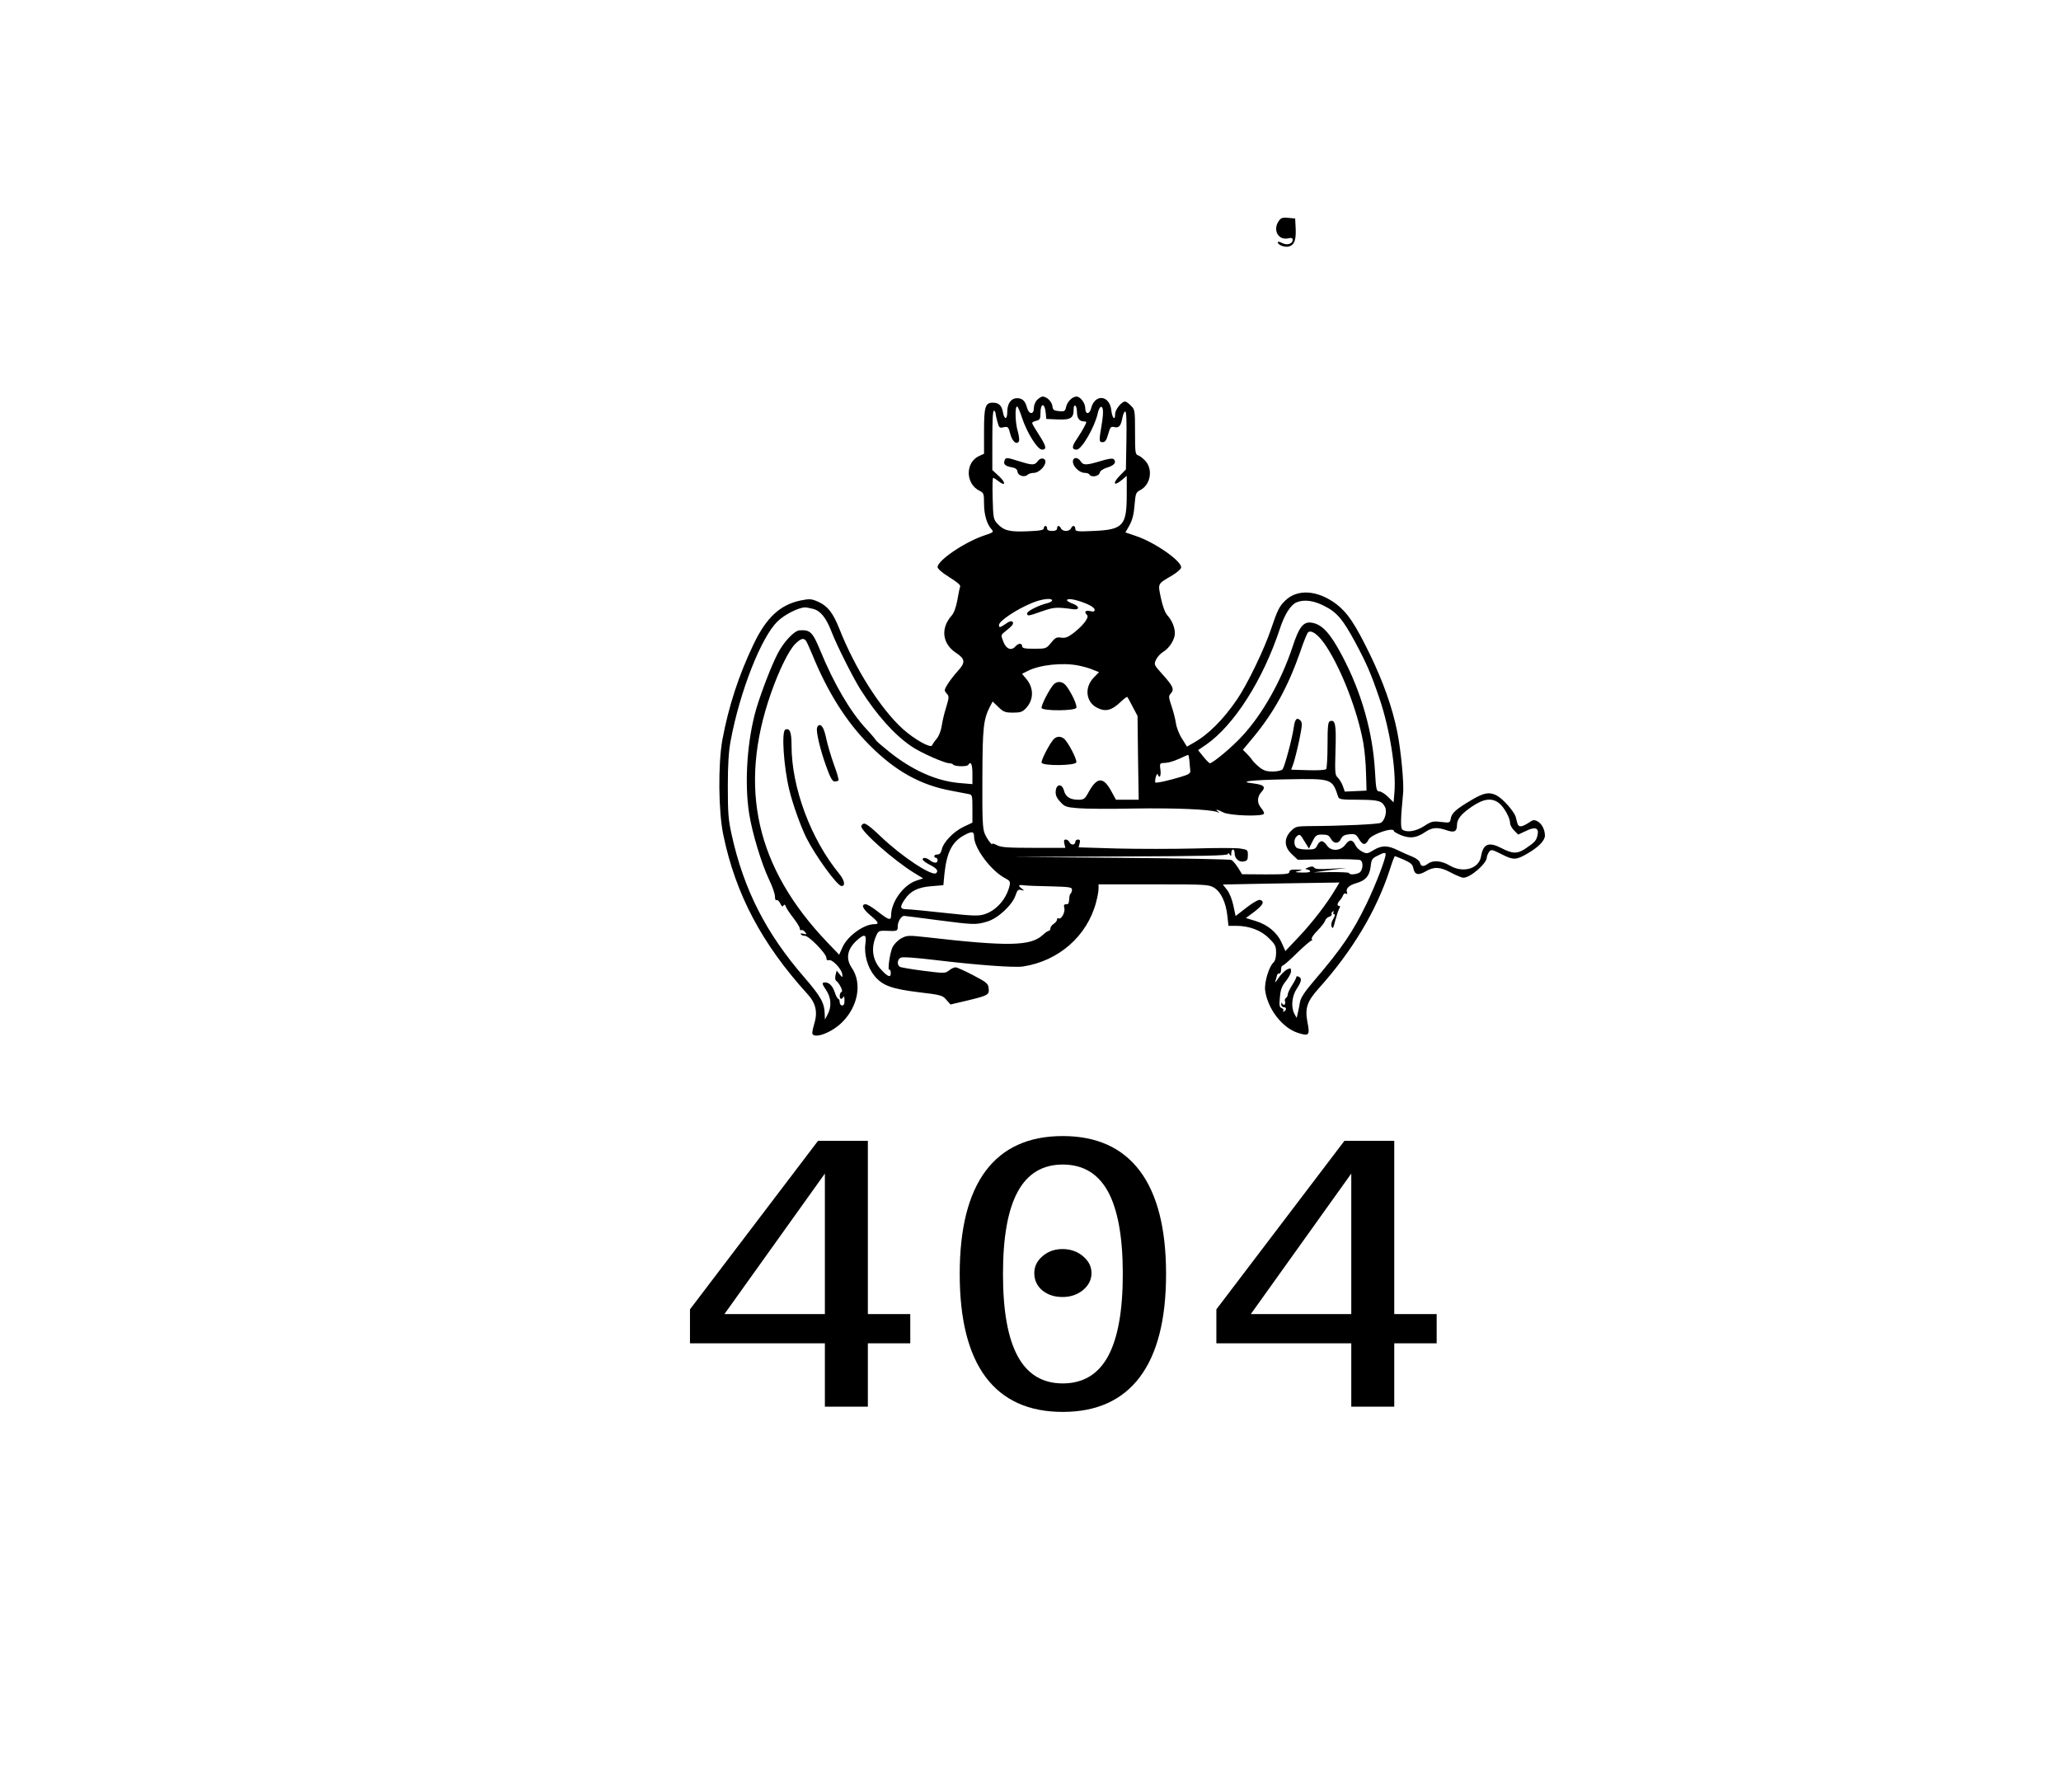
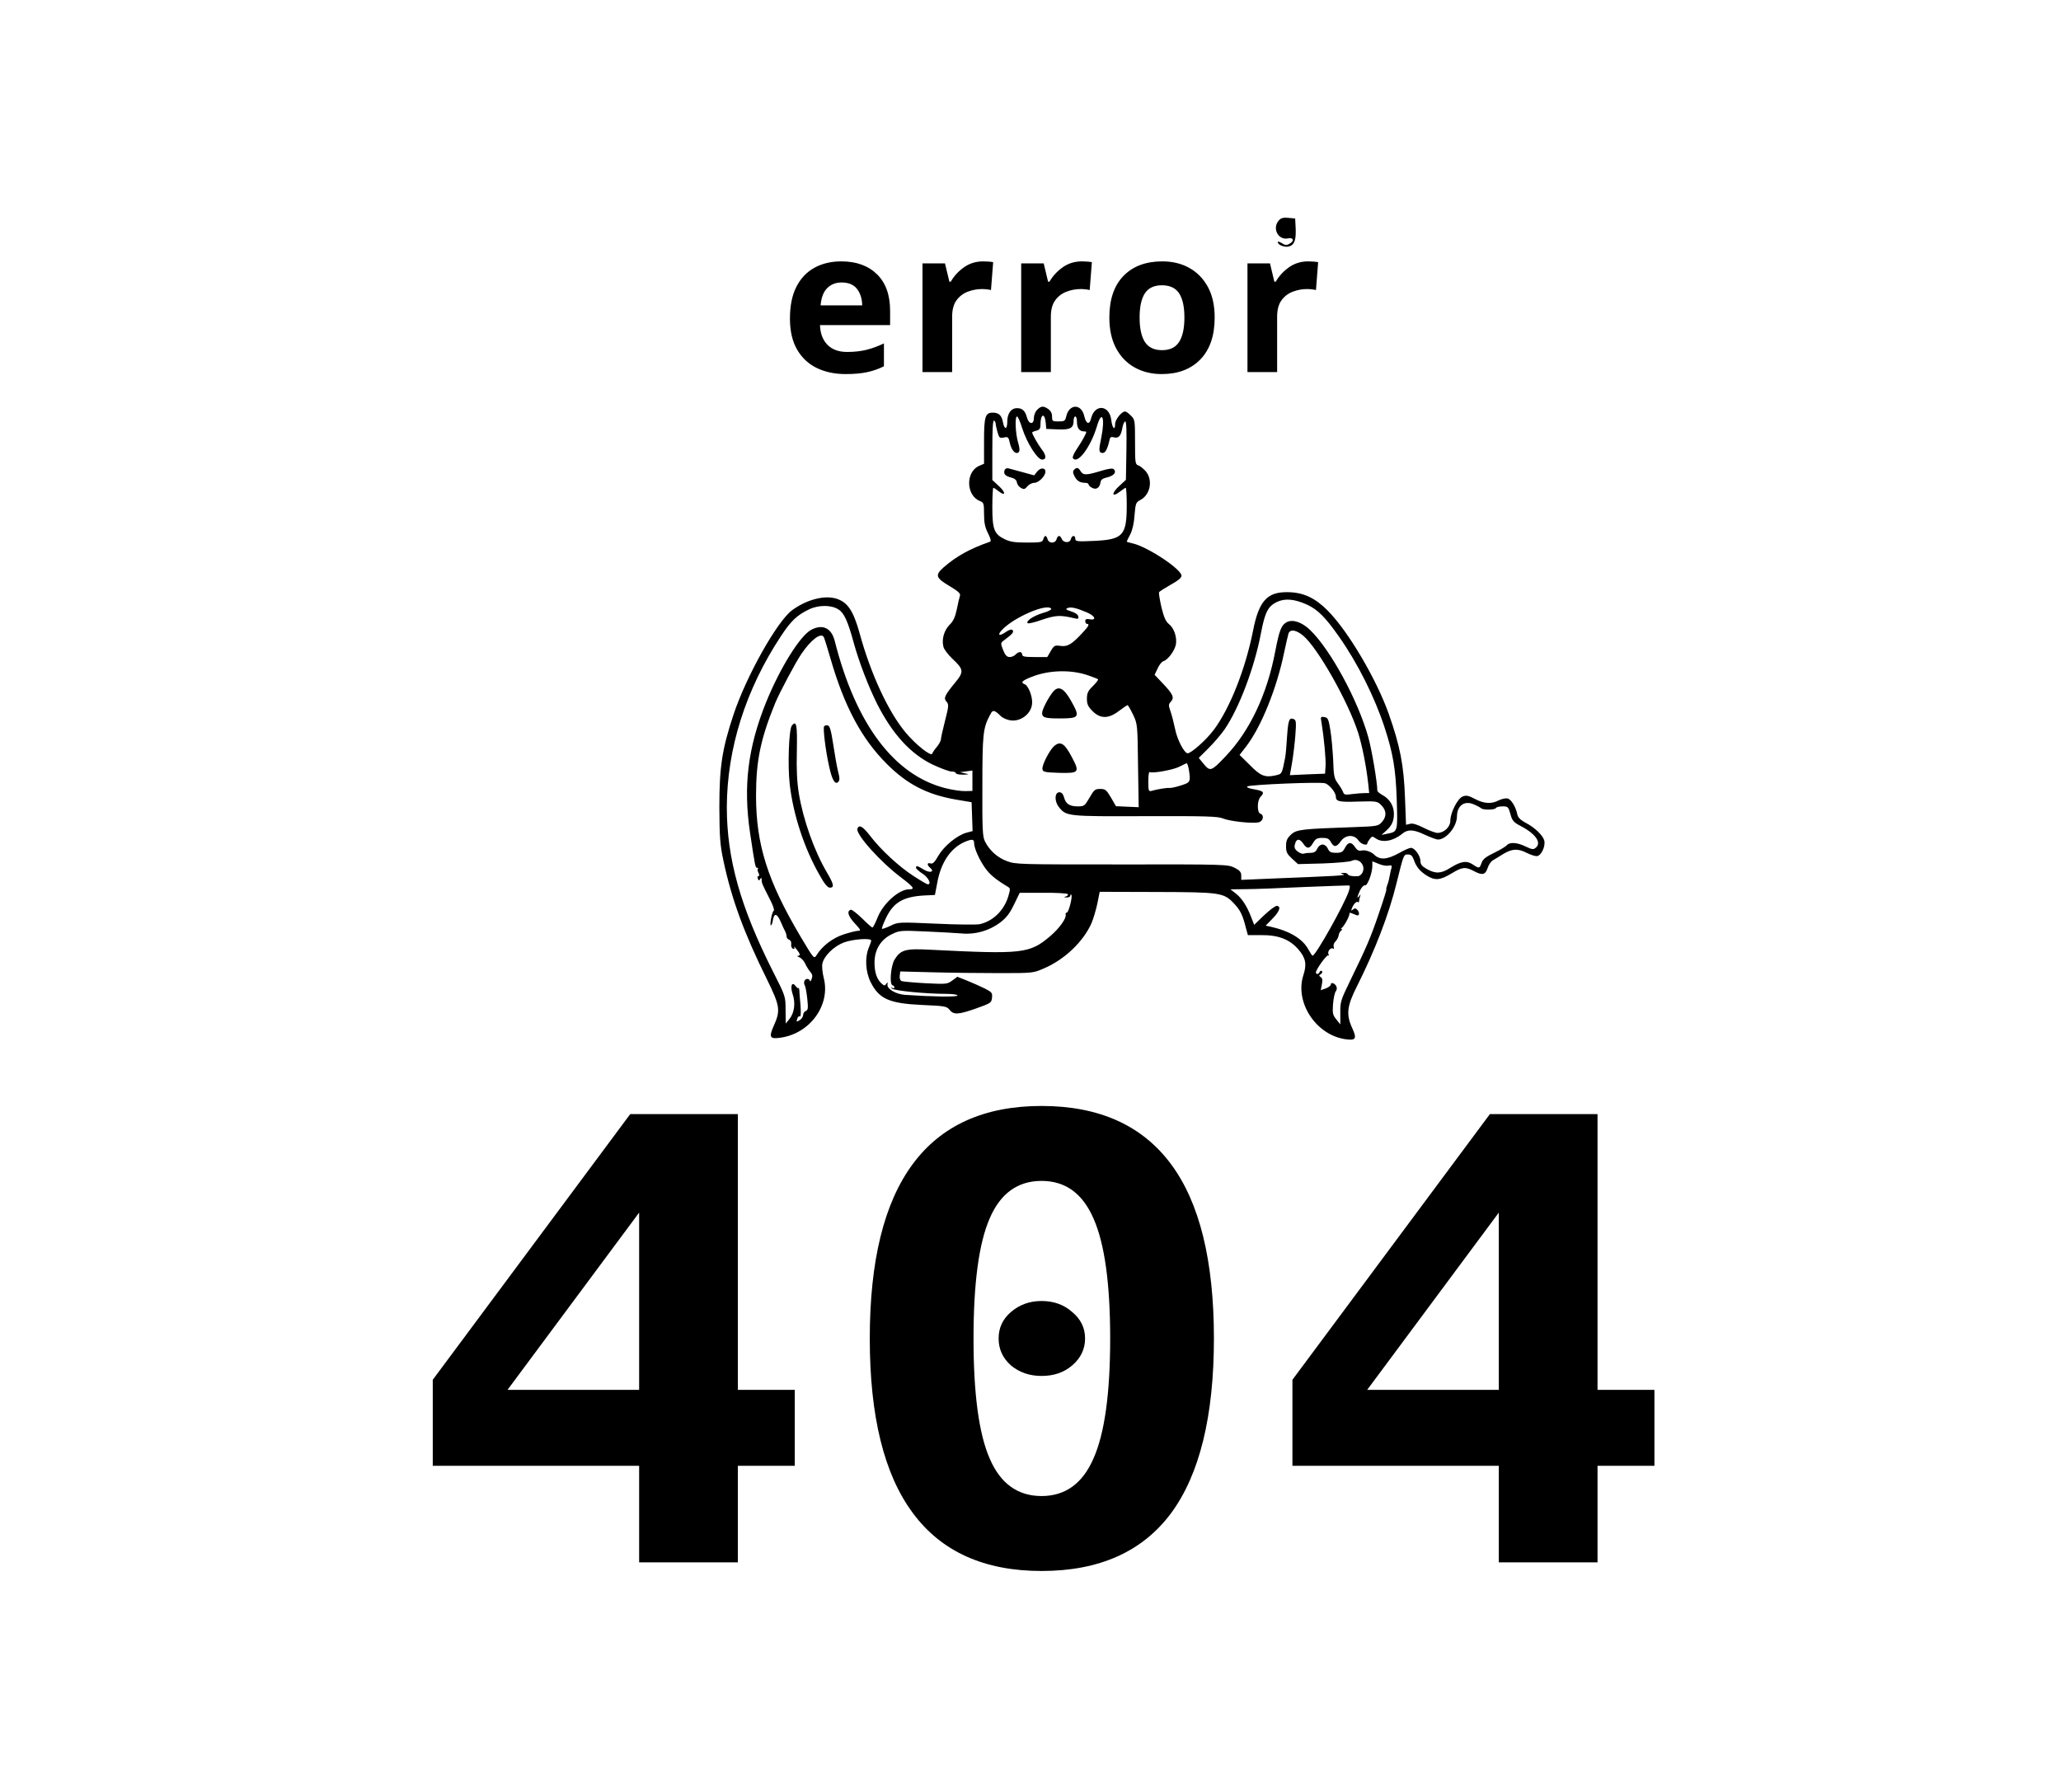
<svg xmlns="http://www.w3.org/2000/svg" width="1242" height="1080" preserveAspectRatio="xMidYMid meet" version="1.0">
  <g class="layer">
    <g fill="#000000" id="svg_1" transform="translate(0,1080) scale(0.1,-0.1)">
-       <path d="m7706,9468c-37,-53 -4,-116 54,-105c22,5 30,3 30,-8c0,-25 -34,-35 -63,-20c-15,8 -27,10 -27,5c0,-16 41,-32 66,-26c34,9 45,38 42,108l-3,61l-42,4c-34,3 -44,0 -57,-19z" id="svg_2" />
-       <path d="m6250,8390c-11,-11 -20,-33 -20,-51c0,-40 -30,-37 -41,4c-11,41 -28,57 -60,57c-36,0 -59,-32 -59,-82c0,-48 -17,-50 -26,-3c-7,41 -25,58 -61,58c-46,0 -53,-24 -53,-172l0,-136l-29,-13c-85,-38 -84,-168 2,-210c25,-12 27,-18 27,-78c0,-65 17,-124 46,-155c13,-15 10,-18 -38,-34c-119,-38 -288,-152 -288,-193c0,-10 29,-35 71,-61c47,-29 69,-48 65,-57c-3,-8 -11,-45 -17,-82c-8,-42 -20,-76 -34,-92c-68,-76 -57,-169 25,-224c57,-37 59,-59 13,-109c-21,-23 -49,-59 -62,-80c-22,-36 -22,-39 -6,-57c15,-17 15,-22 -3,-82c-11,-34 -23,-85 -27,-113c-4,-28 -17,-61 -30,-77c-13,-15 -25,-33 -28,-40c-7,-20 -106,35 -177,99c-134,122 -286,361 -381,601c-39,99 -71,139 -128,165c-41,18 -51,19 -106,8c-124,-26 -206,-102 -283,-262c-91,-190 -152,-379 -189,-579c-26,-146 -24,-431 6,-573c74,-357 233,-657 507,-958c51,-56 63,-109 40,-183c-8,-27 -13,-53 -10,-58c18,-29 119,11 178,70c97,95 122,236 60,327c-39,57 -29,113 28,166c49,44 61,39 53,-20c-9,-64 14,-143 55,-193c48,-58 103,-78 265,-98c136,-16 145,-19 168,-46l25,-28l98,23c129,31 136,35 132,74c-3,29 -11,36 -93,79c-49,26 -97,47 -106,48c-9,0 -27,-8 -40,-19c-23,-18 -28,-18 -154,-2c-71,9 -136,20 -142,24c-19,12 -16,45 5,55c10,6 88,0 207,-14c247,-30 479,-47 530,-39c215,33 386,183 440,386c8,30 15,66 15,82l0,27l331,0c316,0 333,-1 365,-20c42,-26 71,-88 80,-167l7,-63l46,0c79,0 151,-27 198,-75c38,-37 43,-48 43,-87c0,-28 -6,-50 -15,-58c-27,-23 -57,-121 -51,-169c15,-111 102,-225 197,-256c67,-22 74,-15 58,64c-16,84 -3,125 68,204c203,226 348,469 428,715c14,45 28,82 31,82c2,0 27,-10 55,-22c40,-18 52,-28 56,-51c8,-39 29,-45 74,-19c51,30 88,28 154,-8c30,-16 64,-30 74,-30c42,0 141,86 141,123c0,7 6,21 13,32c13,17 17,16 77,-14c70,-36 87,-35 157,6c65,38 103,77 103,107c0,36 -19,72 -45,86c-20,11 -28,9 -53,-9c-17,-11 -37,-21 -46,-21c-17,0 -20,5 -31,53c-7,33 -77,112 -116,133c-44,22 -75,17 -147,-25c-96,-57 -122,-79 -129,-112c-5,-29 -6,-29 -59,-23c-48,6 -58,4 -102,-25c-49,-31 -102,-40 -130,-22c-13,8 -12,60 3,216c7,61 -13,266 -35,375c-30,147 -83,297 -164,465c-90,185 -136,253 -204,305c-112,83 -231,92 -305,22c-37,-35 -48,-57 -87,-172c-40,-121 -143,-334 -205,-425c-84,-123 -174,-213 -264,-263l-38,-22l-30,48c-17,26 -34,69 -37,95c-4,26 -16,73 -27,104c-17,52 -18,58 -3,74c22,24 13,44 -50,114c-53,59 -53,60 -39,90c8,17 28,38 44,47c35,21 69,74 69,110c0,37 -17,78 -44,108c-15,16 -29,54 -40,105c-19,91 -22,84 68,137c26,16 49,35 53,45c13,35 -155,154 -273,193l-62,21l25,44c17,32 26,66 30,120c6,71 8,77 34,91c61,31 78,120 34,173c-14,16 -35,33 -45,36c-19,6 -20,16 -20,141c0,130 -1,136 -25,159c-13,14 -29,25 -35,25c-21,0 -60,-49 -60,-75c0,-43 -17,-27 -23,22c-10,93 -100,101 -122,11c-10,-38 -35,-36 -35,2c0,31 -30,70 -53,70c-24,0 -55,-30 -62,-61c-6,-28 -10,-30 -43,-27c-32,3 -37,7 -40,30c-3,28 -35,58 -59,58c-7,0 -22,-9 -33,-20zm52,-80l3,-35l70,-3c78,-3 95,8 95,61c0,16 4,26 10,22c6,-3 10,-21 10,-39c0,-36 15,-56 42,-56c18,0 18,-2 2,-32c-9,-18 -30,-52 -46,-76c-30,-43 -30,-62 0,-62c30,0 108,134 127,218c3,17 11,34 16,38c17,10 21,-25 9,-98c-18,-107 -18,-113 5,-113c15,0 23,12 33,48c12,43 16,48 37,43c28,-7 40,7 49,57c4,20 11,37 17,37c7,0 9,-61 7,-175l-3,-174l-38,-39c-44,-45 -35,-65 12,-26l31,26l0,-111c0,-189 -21,-213 -197,-221c-103,-5 -113,-3 -113,13c0,21 -18,23 -26,2c-4,-8 -17,-15 -30,-15c-14,0 -27,7 -30,15c-4,8 -10,15 -15,15c-5,0 -9,-7 -9,-15c0,-10 -10,-15 -30,-15c-20,0 -30,5 -30,15c0,8 -4,15 -10,15c-5,0 -10,-6 -10,-14c0,-11 -22,-15 -97,-18c-109,-5 -144,4 -183,46c-23,26 -25,35 -28,152c-2,68 -1,124 3,124c4,0 18,-9 32,-20c43,-34 46,-10 4,29l-41,38l0,182c0,119 3,180 10,176c6,-3 10,-12 10,-18c0,-7 5,-29 11,-50c9,-35 13,-38 37,-32c26,5 29,3 40,-40c12,-46 38,-68 52,-45c4,6 1,33 -6,58c-16,50 -19,152 -5,152c5,0 18,-31 30,-68c29,-89 93,-192 121,-192c30,0 25,22 -20,91c-22,34 -40,65 -40,69c0,5 11,11 25,14c21,5 25,12 25,45c0,64 26,66 32,1zm38,-1129c0,-5 -12,-12 -27,-16c-54,-13 -123,-48 -123,-61c0,-19 5,-18 90,12c72,25 86,26 189,12c38,-5 36,19 -3,33c-20,7 -36,17 -36,21c0,26 162,-27 166,-55c2,-13 -4,-15 -27,-10c-30,6 -37,-5 -18,-24c14,-14 -23,-63 -84,-110c-32,-24 -48,-30 -73,-26c-27,4 -35,0 -60,-31c-29,-35 -30,-36 -101,-36c-58,0 -73,3 -73,15c0,8 -6,15 -14,15c-7,0 -19,-7 -26,-15c-24,-29 -56,-18 -73,26c-16,41 -16,42 8,61c46,36 57,50 46,61c-6,6 -20,2 -39,-12c-35,-24 -42,-26 -42,-8c0,24 106,95 199,133c57,24 121,32 121,15zm1638,-32c78,-38 114,-81 190,-222c68,-127 94,-187 145,-337c62,-182 102,-433 90,-567l-5,-59l-33,33c-18,18 -42,33 -52,33c-18,0 -21,10 -27,120c-13,236 -81,476 -196,694c-73,139 -122,193 -185,203c-50,8 -76,-24 -115,-143c-68,-206 -182,-409 -305,-541c-60,-66 -177,-163 -194,-163c-4,0 -22,18 -39,39l-32,40l47,32c170,118 344,390 447,703c28,85 65,142 100,156c44,18 102,11 164,-21zm-3077,-19c44,-12 77,-53 109,-135c32,-84 130,-278 175,-350c97,-153 204,-273 307,-343c53,-37 200,-102 228,-102c10,0 21,-4 24,-8c7,-12 83,-14 91,-2c15,25 25,5 25,-53l0,-63l-82,7c-138,13 -283,78 -422,190c-41,33 -76,63 -78,68c-2,5 -27,35 -57,67c-97,104 -195,272 -277,471c-47,114 -61,128 -126,124c-31,-2 -95,-69 -131,-139c-38,-73 -98,-229 -129,-332c-56,-191 -73,-450 -43,-637c19,-117 74,-298 119,-393c20,-41 36,-87 36,-103c0,-16 4,-26 10,-22c5,3 15,-6 22,-20c8,-18 14,-22 19,-13c6,9 10,7 15,-7c4,-11 25,-42 46,-69c21,-27 38,-55 38,-63c0,-8 4,-12 9,-9c5,3 15,-2 22,-11c12,-15 11,-16 -9,-11c-12,4 -20,2 -16,-3c3,-5 14,-9 24,-9c25,0 130,-108 130,-133c0,-12 5,-17 14,-14c21,8 80,-55 82,-87c1,-19 1,-19 -16,2l-18,22l-7,-27c-3,-14 -2,-29 2,-32c20,-15 46,-65 35,-69c-14,-4 -16,-42 -3,-42c5,0 12,6 14,13c3,6 6,-3 6,-20c1,-23 -4,-33 -14,-33c-8,0 -15,9 -15,20c0,11 -4,20 -8,20c-5,0 -15,18 -22,41c-14,41 -39,63 -66,57c-11,-2 -8,-12 13,-43c32,-46 36,-103 10,-150l-16,-30l-1,30c-1,69 -22,107 -120,221c-233,267 -368,532 -441,864c-20,89 -23,133 -23,290c0,130 5,212 17,275c55,296 184,625 283,720c40,40 125,83 164,84c8,1 31,-4 51,-9zm3093,-228c92,-142 186,-386 221,-576c8,-45 16,-128 17,-186l3,-105l-65,-3l-66,-3l-12,34c-7,19 -21,42 -31,51c-16,15 -17,30 -13,166c5,154 -1,186 -34,173c-11,-4 -14,-33 -14,-142c0,-75 -4,-140 -8,-146c-4,-6 -49,-9 -109,-7l-102,3l14,39c7,21 23,84 35,141c18,89 19,104 6,117c-21,21 -33,8 -40,-45c-10,-69 -55,-234 -67,-250c-7,-7 -32,-13 -59,-13c-38,0 -56,6 -82,27c-18,15 -37,34 -42,42c-5,9 -20,26 -33,39l-23,23l64,77c124,150 208,304 281,512c19,57 40,109 46,117c19,22 67,-13 113,-85zm-3137,36c5,-7 22,-44 38,-83c92,-226 206,-407 345,-546c155,-156 307,-241 494,-275c44,-9 91,-17 104,-20c21,-4 22,-9 22,-88l0,-84l-55,-26c-61,-30 -121,-93 -130,-137c-5,-20 -13,-29 -26,-29c-10,0 -19,-4 -19,-10c0,-5 5,-10 10,-10c6,0 10,-7 10,-15c0,-19 -21,-19 -46,0c-22,17 -44,19 -44,5c0,-5 18,-19 39,-30c45,-23 58,-37 43,-52c-23,-23 -209,100 -334,220c-58,56 -93,82 -103,78c-8,-3 -15,-10 -15,-16c0,-32 198,-207 319,-281l54,-33l-42,-14c-77,-26 -151,-128 -151,-209c0,-33 -14,-29 -79,22c-31,25 -65,45 -74,45c-30,0 -18,-28 28,-67c51,-42 55,-53 23,-53c-64,-1 -161,-72 -191,-139l-20,-45l-71,74c-429,449 -539,931 -341,1499c49,141 109,262 147,300c34,33 50,38 65,19zm1641,-149c30,-6 70,-17 89,-26l36,-14l-32,-33c-57,-59 -48,-146 19,-181c52,-27 89,-18 147,38c18,17 34,29 37,26c2,-2 16,-29 32,-59l29,-55l3,-252l4,-253l-69,0l-68,0l-24,44c-50,95 -87,96 -138,7c-26,-48 -30,-51 -68,-51c-48,1 -74,18 -84,57c-11,41 -45,39 -49,-4c-2,-23 4,-40 26,-64c27,-31 36,-34 108,-40c44,-4 196,-5 339,-2c246,4 456,-5 500,-21c16,-6 17,-6 5,3c-23,16 -3,13 33,-6c38,-19 237,-26 244,-7c2,6 -6,21 -17,34c-26,30 -25,68 2,97c28,30 15,43 -47,51c-100,11 -20,21 197,25c277,5 276,5 312,-105c5,-16 20,-18 123,-18c122,-1 140,-6 160,-45c13,-26 -2,-81 -26,-94c-16,-9 -234,-19 -439,-20c-68,-1 -76,-3 -103,-30c-43,-44 -41,-97 7,-140l35,-33l182,3c101,2 188,-1 195,-5c20,-12 15,-64 -7,-76c-23,-12 -61,-13 -61,-2c0,4 -48,6 -107,6l-108,-2l100,14l100,13l-94,-5c-67,-4 -96,-2 -101,6c-6,9 -15,10 -36,2c-17,-6 -22,-11 -12,-11c9,-1 20,-5 23,-11c4,-6 -14,-10 -47,-9c-45,1 -49,3 -23,9c28,7 27,8 -12,9c-32,1 -43,-3 -43,-14c0,-13 -22,-15 -142,-15l-143,1l-24,39c-14,22 -32,43 -40,47c-9,4 -308,10 -666,13l-650,5l648,3c509,2 647,5 647,15c0,8 4,7 10,-3c8,-12 10,-11 10,8c0,12 5,22 10,22c6,0 10,-10 10,-22c0,-32 26,-56 55,-50c21,4 25,10 25,38c0,32 -2,33 -47,40c-27,4 -151,4 -278,0c-126,-3 -334,-3 -462,0l-233,7l6,24c5,17 2,23 -10,23c-9,0 -16,-7 -16,-15c0,-8 -7,-15 -15,-15c-9,0 -18,7 -21,15c-4,8 -13,15 -21,15c-11,0 -13,-7 -9,-25l6,-25l-190,0c-152,0 -197,3 -220,15c-17,9 -30,13 -30,10c0,-15 -32,28 -46,61c-13,31 -15,87 -14,335c1,307 6,353 47,433l15,28l34,-33c31,-30 41,-34 89,-34c45,0 57,4 79,28c46,50 47,121 0,176l-25,30l32,16c72,38 212,53 307,34zm670,-577c1,-20 4,-46 5,-57c2,-15 -9,-23 -53,-36c-78,-24 -152,-40 -158,-35c-2,3 -1,18 3,33c4,15 10,22 12,16c10,-29 21,-10 16,27c-5,34 -3,40 13,41c34,1 60,8 105,28c24,12 46,21 49,21c3,0 6,-17 8,-38zm1866,-253c30,-24 66,-88 66,-119c0,-12 11,-32 25,-46l24,-24l45,21c56,28 81,20 72,-22c-7,-34 -15,-44 -71,-82c-50,-34 -80,-34 -146,1c-78,40 -111,27 -124,-50c-13,-74 -107,-102 -188,-55c-50,30 -101,34 -131,12c-27,-20 -43,-19 -49,5c-3,12 -22,27 -44,36c-21,8 -61,26 -88,39c-62,31 -99,31 -148,1c-36,-22 -41,-23 -68,-9c-17,8 -35,26 -41,39c-16,35 -36,37 -60,4c-29,-40 -87,-43 -112,-5c-9,14 -23,25 -31,25c-9,0 -21,-11 -27,-25c-10,-22 -17,-25 -63,-25c-28,0 -56,5 -63,12c-17,17 -15,53 3,68c18,15 20,13 50,-37l23,-37l21,42c19,38 25,42 60,42c30,0 40,-5 51,-25c17,-32 47,-32 61,-1c9,18 21,25 50,28c36,3 41,0 59,-30c22,-37 39,-38 57,-3c16,33 153,79 153,52c0,-4 21,-16 46,-26c54,-20 90,-15 142,20c42,28 72,31 130,11c45,-16 62,-8 62,31c0,37 27,69 92,113c70,47 119,53 162,19zm-3164,-202c0,-69 104,-208 189,-251c27,-14 30,-20 25,-44c-19,-81 -82,-152 -154,-173c-35,-11 -73,-9 -238,9c-108,12 -212,22 -229,22c-40,0 -42,14 -10,60c33,50 80,73 161,79l71,6l6,65c14,133 46,197 121,237c46,25 58,22 58,-10zm2480,-106c0,-28 -60,-184 -114,-296c-84,-173 -147,-267 -318,-467c-55,-64 -79,-101 -84,-127c-3,-20 -9,-49 -13,-66l-7,-30l-14,25c-21,40 -15,106 14,150c30,45 33,65 11,74c-8,3 -14,2 -13,-2c1,-4 -10,-26 -25,-49c-15,-24 -27,-49 -27,-57c0,-8 -5,-18 -11,-21c-6,-4 -8,-13 -5,-21c3,-7 1,-16 -4,-19c-4,-3 -11,1 -13,7c-3,8 -6,6 -6,-4c-1,-10 6,-18 14,-18c18,0 20,-16 3,-26c-6,-4 -8,-3 -5,3c4,6 0,14 -9,17c-14,5 -16,17 -11,66c4,47 12,67 36,97c17,21 31,47 31,59c0,20 -2,21 -24,11c-14,-7 -37,-30 -52,-52c-14,-22 -23,-31 -19,-20c4,11 8,27 10,35c1,8 8,14 14,13c6,-2 11,8 11,22c0,14 4,25 9,25c5,0 45,34 88,77c43,42 82,75 86,74c5,-1 6,3 2,9c-4,6 12,29 34,51c22,22 43,49 46,59c3,11 15,22 26,25c10,4 17,10 14,15c-3,5 0,12 6,16c8,4 9,3 5,-4c-4,-7 -2,-12 4,-12c7,0 5,-11 -6,-29c-11,-18 -14,-36 -9,-47c6,-15 11,-6 21,36c8,30 19,63 24,73c7,11 7,17 0,17c-14,0 -12,16 3,32c7,7 16,21 20,31c4,11 12,15 19,11c7,-5 9,-2 5,8c-8,23 12,43 59,56c54,16 77,43 84,100c4,41 9,49 40,64c39,20 50,22 50,9zm-301,-208c-51,-87 -139,-201 -218,-285l-85,-90l-22,49c-27,62 -83,109 -157,132l-59,18l51,38c52,40 63,61 36,71c-9,4 -42,-14 -82,-45l-67,-52l-13,61c-7,35 -23,77 -38,96l-26,33l148,3c81,2 240,4 352,6l203,3l-23,-38zm-1717,15c109,-3 128,-5 128,-19c0,-9 -3,-19 -7,-23c-5,-4 -9,-16 -9,-27c-3,-36 -4,-39 -20,-39c-12,0 -15,-6 -10,-23c6,-26 -19,-71 -35,-62c-5,4 -9,0 -9,-7c0,-7 -9,-19 -20,-26c-11,-7 -20,-19 -20,-27c0,-8 -4,-15 -9,-15c-6,0 -22,-11 -37,-25c-73,-68 -210,-70 -707,-13c-102,11 -111,11 -145,-7c-22,-12 -44,-35 -54,-55c-16,-36 -31,-143 -18,-135c4,3 8,-6 8,-20c0,-29 -18,-23 -59,22c-49,53 -61,123 -33,193c16,40 18,41 63,40c70,-3 71,-2 71,29c0,27 22,61 38,61c4,0 93,-11 197,-25c224,-29 235,-30 305,-9c64,19 150,99 170,158c10,31 16,37 34,32c19,-5 20,-4 4,8c-26,19 -22,25 15,20c17,-2 89,-5 159,-6z" id="svg_3" />
-       <path d="m6054,8025c-9,-22 3,-34 41,-41c25,-4 35,-12 37,-28c3,-24 43,-35 61,-17c6,6 23,11 38,11c28,0 69,39 69,67c0,24 -30,27 -46,4c-19,-26 -32,-26 -112,-1c-76,24 -81,24 -88,5z" id="svg_4" />
-       <path d="m6467,8028c-10,-30 32,-77 70,-78c12,0 25,-4 28,-10c11,-19 57,-11 62,10c3,13 20,24 45,32c42,12 58,32 40,50c-7,7 -31,4 -80,-11c-87,-26 -104,-26 -120,-1c-14,22 -38,26 -45,8z" id="svg_5" />
-       <path d="m4924,6415c-8,-21 18,-133 56,-237c23,-65 37,-88 49,-88c10,0 20,3 24,6c3,3 -9,47 -28,97c-18,51 -38,119 -45,152c-13,61 -25,85 -42,85c-5,0 -11,-7 -14,-15z" id="svg_6" />
-       <path d="m4733,6403c-25,-9 -10,-225 23,-362c21,-88 70,-224 104,-292c57,-112 186,-289 211,-289c25,0 19,33 -13,73c-172,209 -288,521 -288,773c0,81 -10,107 -37,97z" id="svg_7" />
-       <path d="m6348,6673c-27,-31 -76,-128 -71,-140c7,-19 202,-18 209,1c6,15 -24,81 -58,129c-22,31 -57,36 -80,10z" id="svg_8" />
-       <path d="m6348,6343c-27,-32 -76,-128 -71,-140c7,-20 202,-18 209,2c6,16 -49,122 -74,143c-22,17 -46,15 -64,-5z" id="svg_9" />
+       <path d="m7707,9472c-42,-46 -6,-120 53,-109c36,8 42,-16 9,-33c-16,-9 -26,-8 -45,5c-13,8 -24,11 -24,6c0,-17 40,-33 66,-27c34,9 45,38 42,108l-3,61l-41,4c-30,3 -45,-1 -57,-15z" id="svg_2" />
+       <path d="m6250,8330c-11,-11 -20,-33 -20,-51c0,-40 -30,-37 -41,4c-11,41 -28,57 -60,57c-36,0 -59,-32 -59,-82c0,-48 -17,-50 -26,-3c-7,41 -25,58 -61,58c-46,0 -53,-24 -53,-172l0,-136l-30,-13c-83,-37 -78,-180 6,-212c22,-9 24,-15 24,-78c0,-53 6,-80 24,-116c16,-32 20,-49 12,-51c-121,-42 -202,-87 -279,-154c-53,-47 -49,-63 33,-112c54,-32 69,-46 65,-59c-3,-9 -12,-46 -19,-82c-10,-47 -21,-72 -44,-94c-33,-34 -48,-87 -37,-131c3,-16 28,-48 54,-73c69,-65 71,-78 17,-144c-65,-79 -71,-94 -52,-115c14,-16 14,-26 -9,-115c-14,-54 -25,-105 -25,-113c0,-8 -11,-28 -24,-44c-13,-15 -26,-34 -28,-41c-7,-20 -101,55 -162,129c-104,125 -209,352 -276,597c-37,133 -71,185 -137,207c-73,24 -181,-4 -270,-69c-90,-67 -275,-396 -352,-627c-70,-210 -86,-318 -86,-560c1,-181 4,-225 24,-320c49,-232 125,-440 263,-718c78,-159 83,-187 41,-279c-31,-70 -24,-82 42,-72c178,26 301,198 259,360c-8,32 -12,71 -8,87c10,46 69,104 130,127c55,20 164,28 164,11c0,-5 -7,-25 -15,-44c-24,-58 -19,-144 11,-205c51,-103 113,-130 312,-139c138,-6 148,-8 165,-30c24,-30 52,-29 162,10c86,31 90,33 93,64c3,29 -1,34 -45,56c-26,13 -74,34 -106,47l-58,23l-31,-23c-30,-22 -36,-22 -160,-16c-72,4 -137,10 -145,13c-8,3 -13,16 -11,32l3,26l195,-5c107,-3 287,-5 400,-5c202,0 206,0 270,28c125,53 239,162 288,274c11,26 27,80 35,118l14,70l339,-1c388,-1 408,-4 469,-68c39,-41 53,-68 74,-152l11,-40l82,0c102,1 171,-26 223,-87c44,-51 51,-89 29,-156c-52,-161 75,-357 251,-384c65,-10 73,2 45,64c-39,83 -34,134 27,254c109,217 193,435 238,619c44,177 43,176 70,176c18,0 26,-8 35,-32c14,-42 38,-71 81,-97c48,-29 78,-26 145,14c67,41 85,42 138,14c49,-26 67,-22 81,20c6,19 20,39 30,45c10,6 39,23 64,39c53,32 88,34 141,7c22,-11 48,-20 60,-20c26,0 55,58 46,94c-8,31 -57,79 -114,108c-29,16 -44,31 -48,48c-9,48 -39,95 -61,98c-12,2 -35,-4 -52,-12c-43,-23 -89,-20 -143,9c-38,20 -52,23 -73,15c-31,-12 -75,-98 -75,-147c0,-37 -38,-73 -77,-73c-13,0 -50,14 -82,30c-41,21 -67,29 -83,25l-25,-6l-6,158c-7,202 -30,318 -99,513c-75,210 -245,498 -368,621c-76,76 -146,109 -240,110c-124,2 -174,-53 -209,-233c-46,-230 -138,-464 -235,-595c-45,-61 -137,-143 -159,-143c-21,1 -64,84 -76,148c-7,34 -19,81 -27,104c-13,37 -13,43 2,59c22,24 13,45 -47,108l-51,54l18,38c9,21 25,41 35,44c28,9 67,62 75,100c8,44 -11,100 -42,124c-19,15 -30,41 -45,101c-10,45 -17,86 -14,91c3,5 35,25 70,45c44,24 65,42 65,54c0,40 -211,179 -299,196c-17,4 -31,8 -31,10c0,2 9,21 21,43c13,25 23,68 26,116c6,71 8,77 34,91c61,31 78,120 34,173c-14,16 -35,33 -45,36c-19,6 -20,16 -20,141c0,130 -1,136 -25,159c-13,14 -29,25 -35,25c-21,0 -60,-49 -60,-75c0,-43 -17,-27 -23,22c-10,93 -100,101 -122,11c-10,-41 -30,-34 -41,14c-17,77 -92,75 -109,-3c-6,-26 -11,-29 -46,-29c-37,0 -39,2 -39,29c0,20 -8,35 -22,45c-30,21 -44,20 -68,-4zm52,-80l3,-35l70,-3c76,-3 95,8 95,55c0,13 5,23 10,23c6,0 10,-15 10,-33c0,-37 15,-57 42,-57c18,0 18,-2 2,-32c-9,-18 -30,-52 -46,-76c-16,-23 -26,-47 -23,-52c26,-43 107,63 145,190c31,105 51,52 26,-70c-16,-76 -15,-90 10,-90c15,0 28,25 39,73c4,23 9,26 28,21c29,-7 42,9 51,59c4,20 11,37 17,37c7,0 9,-61 7,-176l-3,-176l-37,-34c-54,-49 -50,-77 5,-34c14,11 28,20 31,20c3,0 6,-47 6,-105c0,-183 -23,-207 -197,-215c-103,-5 -113,-3 -113,13c0,23 -21,22 -27,-3c-6,-24 -45,-23 -55,3c-10,23 -24,22 -31,-3c-3,-12 -14,-20 -27,-20c-13,0 -24,8 -27,20c-3,11 -9,20 -13,20c-4,0 -10,-9 -13,-20c-5,-18 -14,-20 -98,-20c-72,0 -102,4 -134,20c-64,31 -75,59 -75,194c0,64 3,116 6,116c3,0 17,-9 31,-20c43,-34 46,-10 4,29l-41,38l0,182c0,119 3,180 10,176c6,-3 10,-12 10,-18c0,-7 5,-29 11,-51c10,-35 13,-38 38,-33c26,6 29,3 37,-35c10,-44 36,-70 53,-53c7,7 6,27 -4,59c-16,54 -20,156 -6,156c5,0 19,-32 31,-71c29,-90 92,-189 120,-189c27,0 26,26 -4,64c-22,29 -56,90 -56,99c0,3 11,8 25,11c19,5 25,13 25,35c0,68 26,76 32,11zm1574,-1094c65,-30 111,-76 193,-193c112,-159 215,-364 275,-548c51,-156 67,-251 73,-435c6,-194 7,-192 -57,-205l-35,-7l27,24c35,31 48,59 48,103c0,47 -25,89 -67,112c-18,10 -33,22 -33,28c0,49 -34,251 -55,324c-62,221 -227,525 -349,643c-50,49 -108,68 -144,47c-31,-17 -43,-50 -67,-174c-49,-260 -154,-481 -299,-633c-86,-91 -93,-93 -131,-48l-31,38l61,61c34,34 76,84 94,110c88,128 181,375 220,582c24,125 42,161 96,187c49,23 106,18 181,-16zm-2822,-30c33,-21 56,-72 91,-201c31,-113 88,-262 141,-368c92,-181 202,-302 336,-366c48,-22 98,-41 112,-41c14,0 26,-4 26,-10c0,-5 19,-9 43,-9c38,1 40,2 12,8l-30,7l38,5l37,5l0,-61l0,-62l-43,-1c-24,-1 -78,7 -121,18c-309,79 -539,386 -666,888c-20,77 -72,102 -140,67c-68,-35 -189,-230 -274,-439c-109,-272 -138,-503 -96,-786c31,-207 32,-210 43,-210c6,0 7,-3 4,-6c-3,-4 -2,-15 4,-25c6,-13 6,-19 0,-19c-6,0 -8,-7 -4,-16c5,-13 7,-13 14,-2c7,10 9,9 9,-5c0,-19 2,-24 49,-116c19,-36 29,-66 24,-70c-6,-3 -13,-26 -17,-51c-4,-24 -4,-41 0,-37c5,4 9,15 10,23c8,54 25,53 50,-4c8,-20 20,-45 25,-54c5,-10 9,-24 9,-32c0,-8 7,-17 16,-20c9,-3 14,-15 12,-28c-2,-11 3,-23 11,-26c9,-3 11,0 7,9c-4,8 2,3 13,-11c24,-29 26,-40 9,-41c-7,0 -3,-4 10,-9c12,-5 27,-22 34,-37c6,-15 20,-37 30,-49c14,-16 16,-26 9,-45c-5,-13 -10,-18 -10,-11c-1,6 -7,12 -15,12c-18,0 -26,-20 -16,-40c5,-8 11,-45 15,-81c6,-56 4,-67 -9,-72c-9,-4 -16,-14 -16,-24c0,-10 -9,-24 -20,-31c-22,-13 -23,-12 -14,12c3,9 10,13 15,10c5,-3 6,27 3,68c-4,40 -7,81 -7,90c-1,9 -3,15 -6,13c-2,-3 -10,3 -17,13c-23,29 -33,-3 -17,-51c18,-52 10,-112 -20,-149l-22,-27l-1,82c0,82 0,82 -76,232c-196,388 -278,680 -278,990c1,352 113,708 326,1031c61,92 96,126 169,161c58,28 136,28 179,-1zm1281,5c3,-5 -19,-17 -49,-25c-57,-17 -106,-49 -93,-62c4,-4 43,5 87,21c81,27 109,29 193,9c24,-6 28,-4 25,11c-2,11 -19,23 -43,30c-31,10 -36,14 -22,20c20,9 54,1 119,-27c49,-21 58,-49 12,-40c-17,3 -24,0 -24,-12c0,-9 5,-16 10,-16c17,0 11,-14 -23,-50c-66,-72 -93,-89 -135,-83c-36,5 -40,3 -60,-31l-21,-36l-76,0c-60,0 -75,3 -75,15c0,8 -6,15 -14,15c-7,0 -19,-7 -26,-15c-7,-8 -23,-15 -35,-15c-17,0 -27,10 -40,42c-16,42 -16,43 7,60c49,36 60,50 50,60c-7,7 -20,3 -42,-12c-37,-26 -52,-19 -24,11c69,77 276,166 299,130zm1518,-162c87,-72 271,-397 331,-584c25,-80 49,-200 61,-307l6,-58l-29,0c-16,0 -50,-3 -75,-6c-40,-6 -48,-4 -53,12c-4,11 -18,34 -32,53c-22,30 -25,45 -28,140c-3,58 -10,140 -17,181c-11,67 -15,75 -36,78c-23,4 -24,2 -17,-35c15,-92 27,-222 24,-262l-3,-44l-106,-4l-106,-5l13,74c7,40 16,115 20,165c6,82 5,93 -10,99c-27,11 -33,-5 -40,-106c-3,-52 -8,-108 -11,-124c-21,-105 -18,-100 -62,-110c-61,-13 -88,-2 -153,65l-60,59l41,53c90,118 184,351 228,567c11,52 23,103 26,113c11,26 46,21 88,-14zm-2889,-8c3,-5 22,-64 41,-131c83,-287 187,-483 340,-635c123,-123 243,-184 415,-214l95,-16l3,-87l3,-87l-38,-10c-56,-16 -134,-80 -168,-138c-22,-39 -34,-51 -47,-47c-22,7 -23,-9 -3,-26c30,-25 -1,-34 -38,-11c-38,23 -47,26 -47,11c0,-5 18,-22 40,-36c36,-24 55,-64 31,-64c-5,0 -44,23 -87,51c-89,58 -195,156 -261,242c-44,57 -66,69 -76,43c-13,-32 139,-202 265,-296c75,-57 84,-70 46,-70c-61,0 -157,-86 -190,-171c-13,-32 -26,-59 -31,-59c-4,0 -32,25 -63,56c-31,30 -61,53 -67,51c-25,-8 -17,-38 24,-82c36,-39 39,-45 20,-45c-11,0 -51,-10 -88,-22c-66,-22 -128,-69 -163,-126c-15,-23 -17,-19 -98,117c-197,333 -266,552 -266,846c0,209 27,341 116,559c27,64 120,240 158,296c58,85 117,129 134,101zm1595,-232c30,-10 56,-21 58,-23c3,-3 -11,-21 -31,-41c-30,-29 -36,-43 -36,-76c0,-33 6,-47 34,-75c47,-47 96,-47 159,1c25,19 49,35 52,35c3,0 18,-26 33,-57c27,-57 27,-61 30,-308l4,-250l-69,3l-68,3l-30,52c-28,47 -34,52 -65,52c-31,0 -37,-5 -64,-52c-29,-50 -32,-53 -71,-53c-50,0 -73,15 -83,55c-6,20 -15,30 -28,30c-29,0 -31,-54 -3,-89c44,-56 51,-57 522,-55c365,1 437,-1 467,-14c41,-17 178,-32 215,-23c28,7 35,43 10,52c-10,4 -15,20 -15,46c0,22 7,46 15,54c29,30 21,37 -49,49c-21,4 -35,10 -30,15c12,11 444,29 470,19c27,-10 64,-56 64,-80c0,-30 20,-34 137,-30c109,3 113,2 137,-22c32,-32 33,-68 4,-101c-22,-25 -28,-26 -168,-31c-316,-11 -347,-14 -380,-45c-24,-23 -30,-36 -30,-70c0,-36 6,-47 36,-75l36,-33l151,4c84,3 162,10 173,16c43,21 87,-29 64,-72c-6,-11 -18,-21 -28,-21c-31,-2 -57,3 -60,12c-2,5 -13,9 -25,8c-21,0 -21,-1 -2,-8c19,-8 -28,-10 -452,-27l-163,-7l0,26c0,21 -9,31 -40,47c-40,20 -54,21 -680,20c-616,0 -640,0 -692,20c-57,21 -105,64 -132,118c-15,29 -17,72 -16,335c0,311 4,349 45,426c13,26 19,30 34,22c10,-6 23,-17 30,-25c7,-9 29,-20 48,-25c68,-19 143,37 143,106c0,42 -24,101 -45,109c-26,10 -17,21 38,43c105,43 241,47 346,10zm605,-566c12,-76 10,-79 -48,-97c-30,-10 -60,-16 -68,-15c-12,2 -74,-7 -110,-18c-16,-4 -18,3 -18,57c0,34 3,59 8,57c16,-10 143,13 179,32c21,11 41,20 44,21c4,0 9,-17 13,-37zm1761,-234c12,-12 82,-11 90,1c3,6 21,10 40,10c32,0 35,-3 47,-46c11,-41 19,-50 63,-73c90,-47 127,-101 89,-131c-13,-11 -23,-10 -60,8c-51,25 -96,28 -113,8c-7,-8 -42,-29 -77,-46c-50,-24 -68,-38 -76,-61c-12,-34 -14,-35 -53,-9c-37,25 -72,19 -136,-21c-55,-35 -88,-36 -140,-7c-30,17 -39,28 -39,48c0,32 -35,80 -57,80c-9,0 -40,-13 -69,-30c-76,-42 -119,-45 -154,-10c-17,17 -54,29 -74,24c-17,-4 -27,1 -40,20c-22,34 -42,33 -61,-4c-13,-25 -21,-30 -54,-30c-31,0 -40,5 -49,25c-7,15 -20,25 -32,25c-12,0 -25,-10 -32,-25c-8,-18 -19,-25 -39,-25c-15,0 -34,-2 -42,-5c-7,-3 -24,3 -37,13c-18,14 -22,25 -16,45c8,34 29,34 50,2c22,-33 38,-32 59,5c15,25 25,30 56,30c30,0 40,-5 51,-25c18,-33 34,-32 60,5c28,40 81,42 106,5c15,-23 54,-35 54,-17c0,4 7,15 15,26c13,17 15,17 37,2c39,-27 105,-15 158,29c34,28 69,26 134,-5c35,-16 72,-30 81,-30c51,0 115,78 115,141c1,63 44,95 99,72c20,-8 40,-19 46,-24zm-3055,-209c0,-32 31,-101 67,-152c29,-40 62,-68 137,-113c15,-9 15,-14 2,-58c-26,-85 -92,-149 -172,-167c-19,-4 -137,-3 -263,3c-227,10 -229,10 -275,-13c-26,-12 -49,-20 -51,-18c-3,2 8,31 24,65c45,94 104,129 231,136l64,3l14,73c22,123 81,210 166,247c43,18 56,17 56,-6zm2497,-137c18,3 22,1 19,-12c-3,-9 -8,-30 -11,-48c-3,-18 -9,-43 -15,-57c-5,-15 -8,-26 -5,-26c2,0 -18,-66 -46,-146c-49,-145 -72,-198 -177,-414c-52,-107 -56,-120 -55,-184l0,-70l-24,30c-21,26 -24,36 -20,92c3,34 10,68 16,76c6,7 9,20 5,29c-7,20 -34,30 -34,14c0,-7 -14,-18 -30,-24l-31,-11l7,35c5,25 3,38 -7,44c-12,8 -12,10 1,18c8,6 11,14 6,18c-5,4 -11,2 -13,-4c-5,-15 -23,-18 -23,-4c0,18 67,111 75,103c5,-4 5,-1 1,6c-9,16 12,44 27,35c6,-4 8,0 4,10c-3,9 1,24 11,33c9,9 18,26 19,37c2,12 9,25 16,29c6,4 8,8 2,8c-6,0 -5,3 1,8c14,9 49,74 46,86c-2,5 4,6 13,2c8,-3 22,-9 30,-12c18,-7 20,17 3,34c-8,8 -15,9 -25,0c-11,-9 -12,-7 -6,8c9,25 29,45 37,37c3,-4 6,-1 6,5c0,5 3,19 6,29c5,15 4,15 -5,3c-16,-22 -13,-5 5,34c10,19 22,32 29,30c15,-6 45,74 45,117l0,28l37,-15c20,-9 47,-14 60,-11zm-239,-155c-29,-84 -200,-388 -218,-388c-3,0 -14,17 -25,37c-35,65 -113,112 -229,138l-29,6l41,42c44,44 54,77 25,77c-9,0 -43,-26 -76,-57l-59,-57l-18,46c-25,66 -56,114 -93,143l-32,25l90,1c50,0 209,6 355,13c146,6 268,10 272,9c4,-2 2,-18 -4,-35zm-1693,-17c3,-5 -3,-12 -12,-14c-14,-4 -13,-5 5,-6c12,0 22,4 22,11c0,6 3,9 6,5c9,-9 -16,-107 -27,-107c-6,0 -9,-6 -7,-13c5,-22 -38,-82 -93,-129c-125,-106 -166,-110 -724,-82c-148,8 -177,0 -214,-59c-23,-38 -32,-148 -13,-155c7,-2 12,-8 12,-13c0,-6 -6,-7 -12,-3c-9,5 -10,4 -3,-4c12,-13 205,-32 323,-32c43,0 72,-4 72,-10c0,-10 -156,-7 -317,4c-54,4 -109,36 -105,62c2,15 1,16 -7,5c-8,-13 -12,-13 -26,-1c-30,25 -45,68 -45,128c0,78 37,139 105,172c45,22 54,23 204,16c86,-4 184,-9 217,-12c81,-8 166,17 230,65c37,28 58,54 84,108l35,72l142,0c78,1 144,-3 148,-8z" id="svg_3" />
+       <path d="m6054,7967c-8,-23 3,-36 39,-45c22,-6 33,-15 35,-30c2,-12 13,-27 25,-33c17,-10 24,-8 38,10c9,11 29,21 42,21c26,0 67,41 67,67c0,25 -29,26 -49,2l-19,-24l-69,19c-37,10 -76,21 -85,23c-10,3 -20,-1 -24,-10z" id="svg_4" />
+       <path d="m6473,7969c-9,-9 -8,-19 2,-39c15,-29 33,-40 66,-40c10,0 19,-4 19,-10c0,-5 9,-14 21,-20c25,-14 46,0 51,33c2,16 13,24 41,30c40,10 57,31 39,49c-7,7 -31,4 -80,-11c-87,-26 -104,-26 -120,-1c-14,23 -23,25 -39,9z" id="svg_5" />
+       <path d="m4772,6427c-18,-21 -26,-240 -13,-354c21,-182 86,-381 177,-542c32,-58 51,-81 65,-81c28,0 24,21 -18,92c-77,131 -143,318 -169,476c-11,68 -15,144 -12,256c3,158 -2,187 -30,153z" id="svg_6" />
+       <path d="m4966,6422c-7,-12 9,-146 30,-239c18,-84 36,-114 55,-96c10,10 10,23 -1,65c-7,29 -20,102 -29,163c-13,85 -21,111 -33,113c-9,2 -19,-1 -22,-6z" id="svg_7" />
+       <path d="m6348,6633c-28,-32 -68,-109 -68,-130c0,-28 18,-33 105,-33c120,0 125,7 70,105c-43,77 -75,94 -107,58z" id="svg_8" />
+       <path d="m6352,6303c-28,-25 -75,-117 -70,-139c3,-17 15,-19 101,-22c120,-3 125,3 76,95c-44,84 -69,99 -107,66z" id="svg_9" />
    </g>
-     <text fill="#000000" font-family="Monospace" font-size="24" id="svg_10" stroke="#000000" stroke-width="0" text-anchor="middle" transform="matrix(10.977 0 0 9.15682 -1690.12 -5574.34)" x="212.32" xml:space="preserve" y="701.35">404</text>
+     <text fill="#000000" font-family="Monospace" font-size="20" font-weight="bold" id="svg_11" stroke="#000000" stroke-width="0" text-anchor="middle" transform="matrix(21.512 0 0 18.5303 -18360.2 -15739.7)" x="882.67" xml:space="preserve" y="900.22">404</text>
+     <text fill="#000000" font-family="Fantasy" font-size="120" font-weight="bold" id="svg_10" letter-spacing="5" stroke="#000000" stroke-width="0" text-anchor="middle" x="633.75" xml:space="preserve" y="224.25">error</text>
  </g>
</svg>
